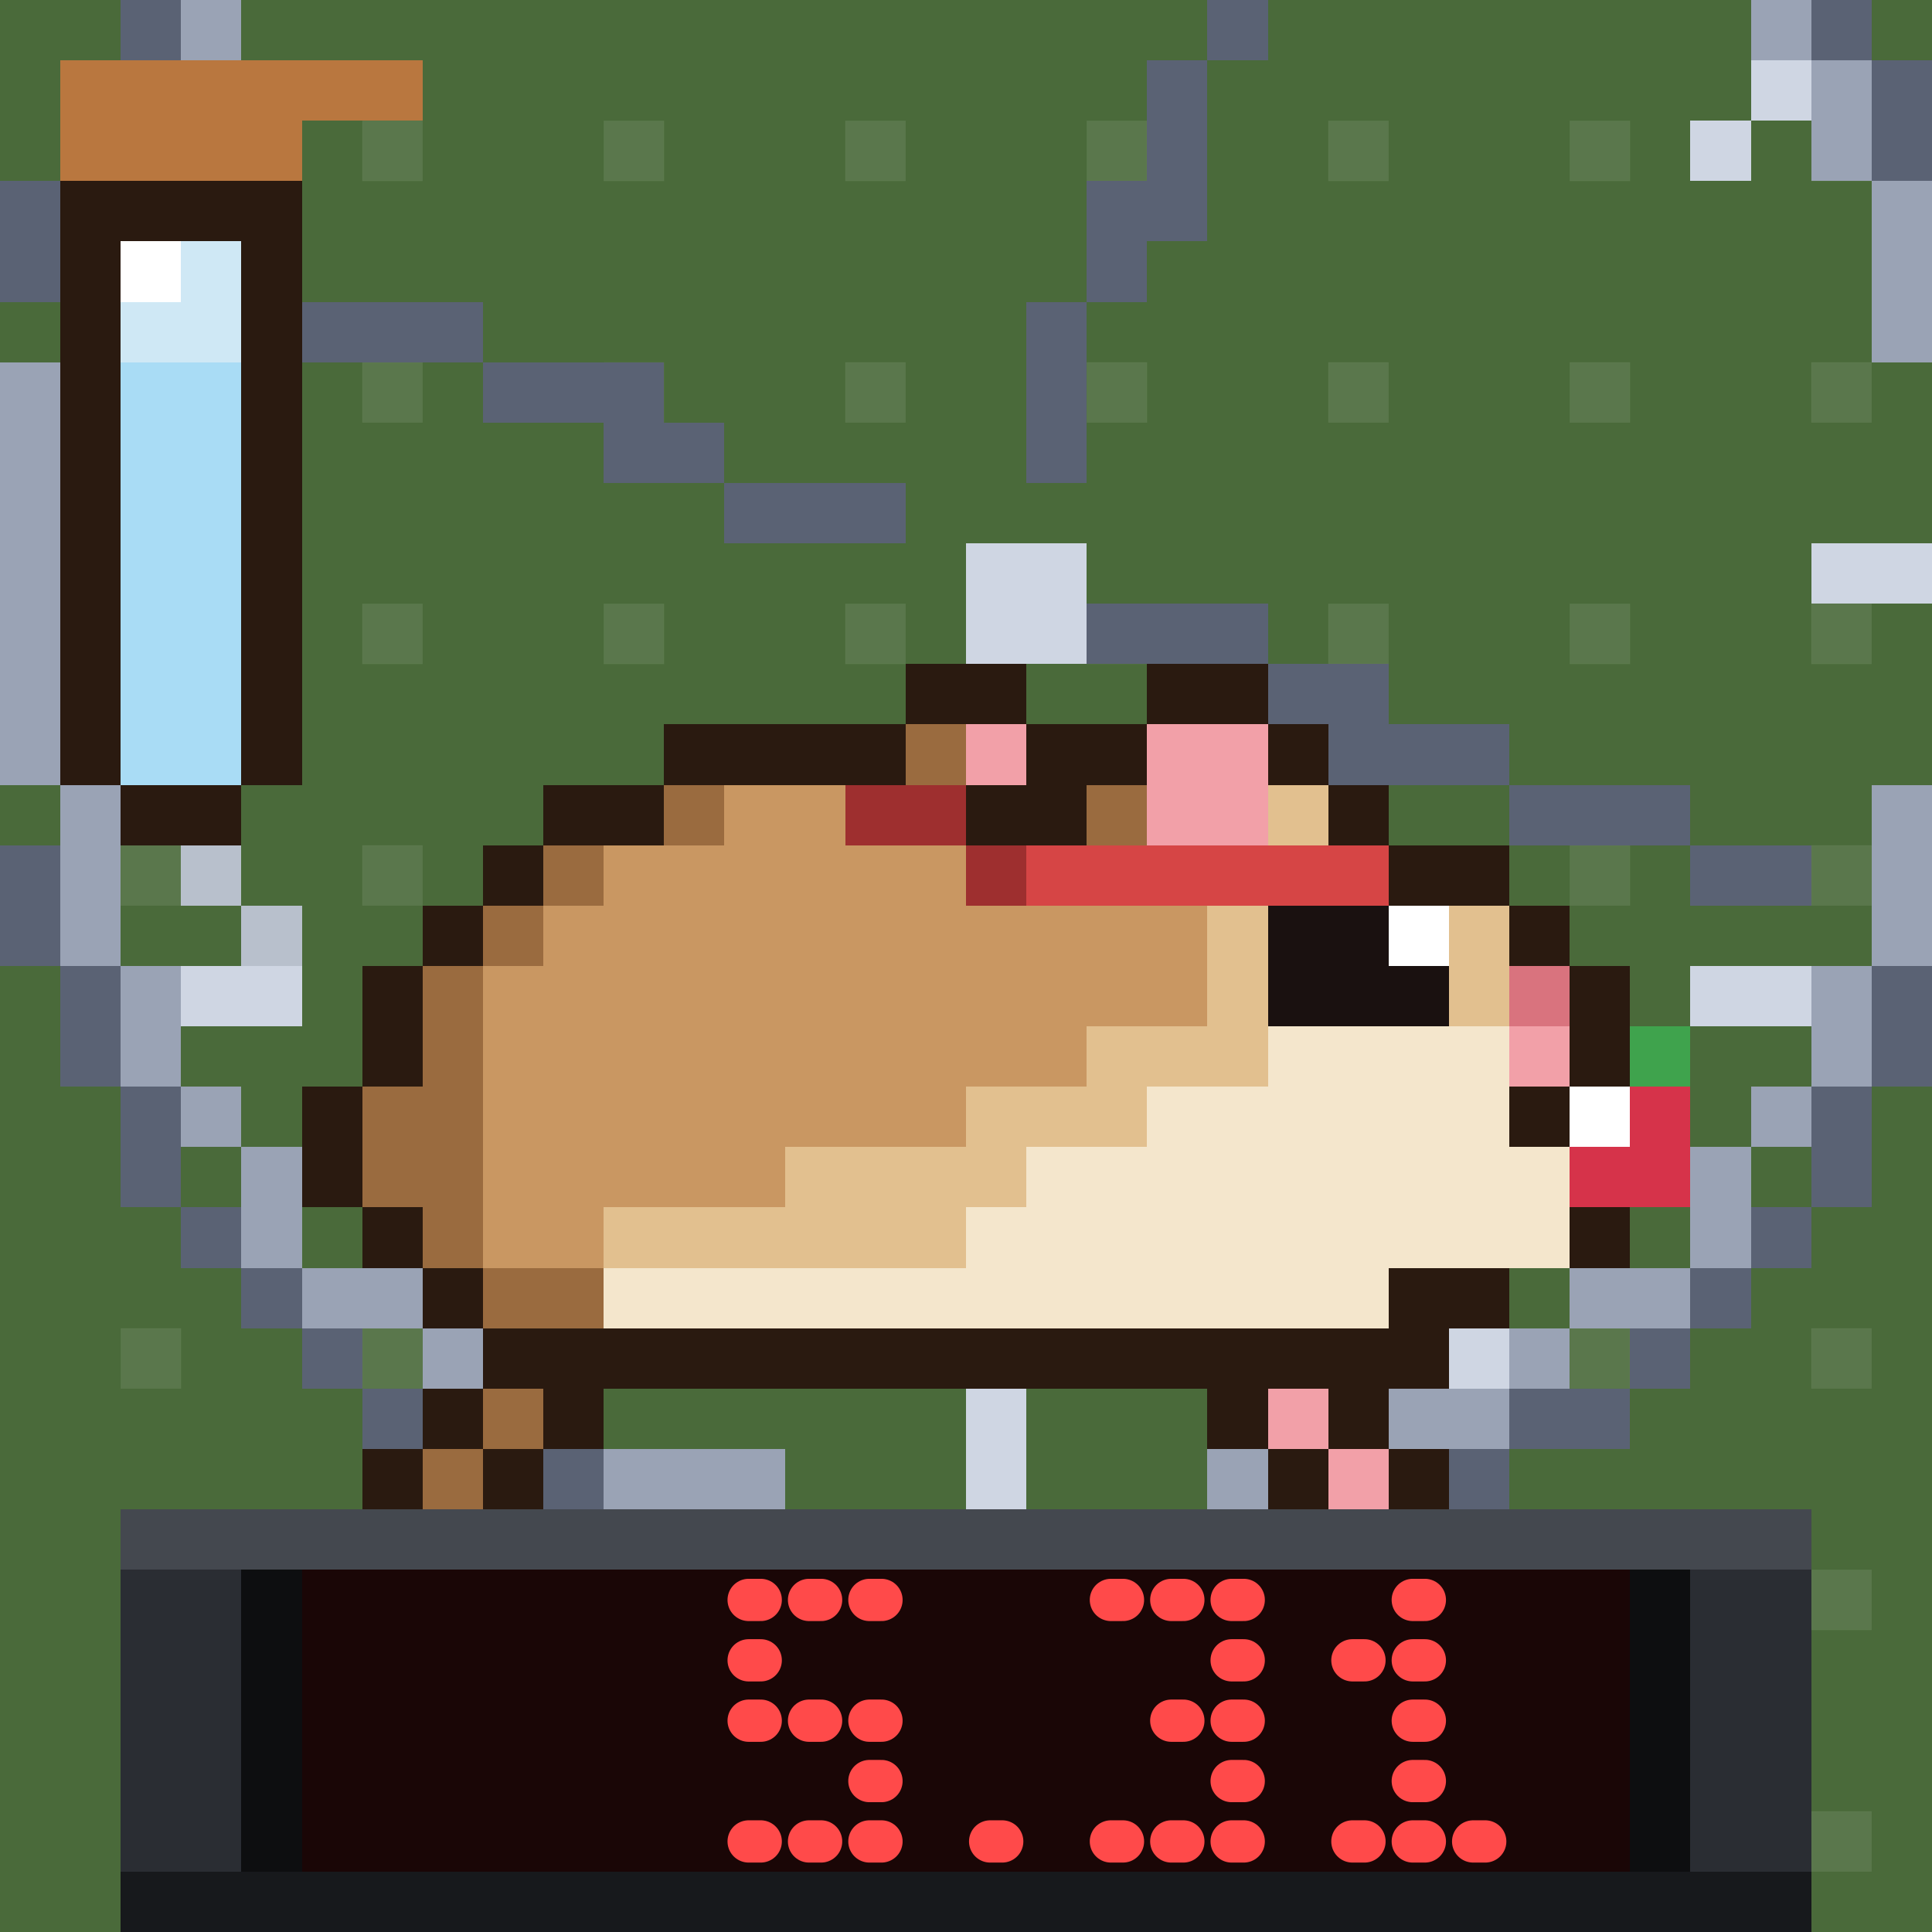
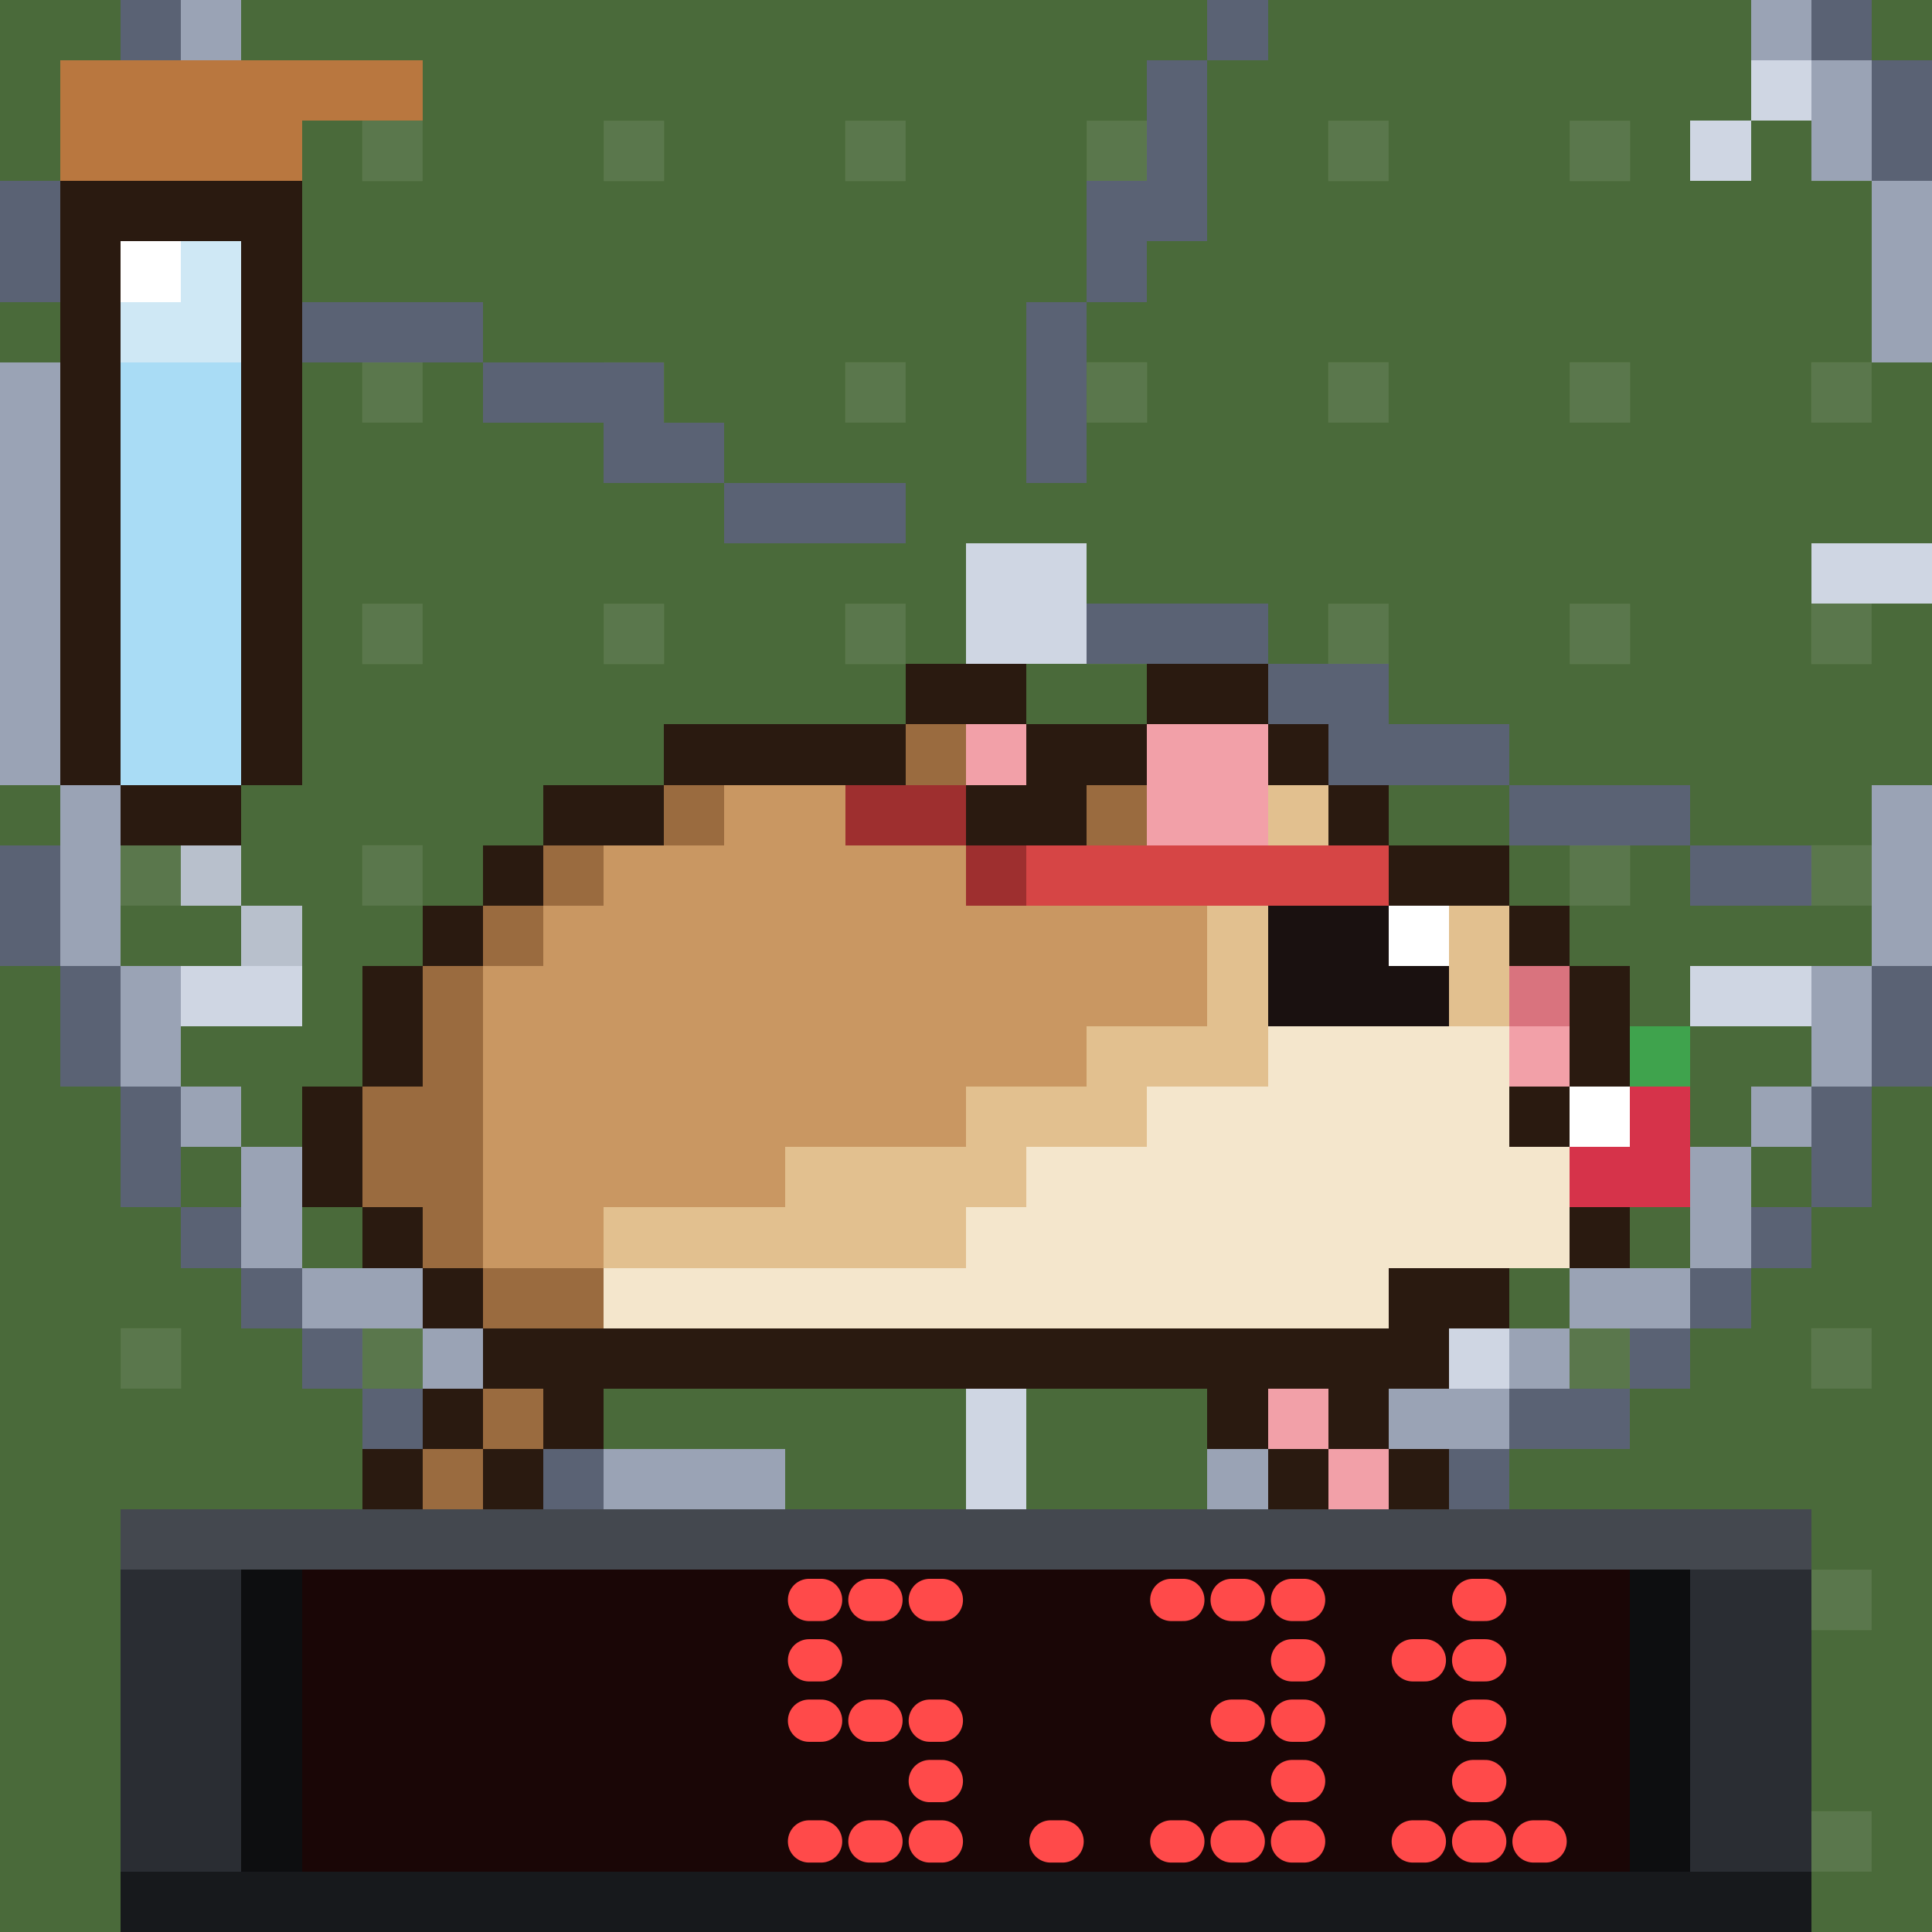
<svg xmlns="http://www.w3.org/2000/svg" viewBox="4 8 32 32" width="480" height="480" shape-rendering="crispEdges">
  <rect width="40" height="40" fill="#4a6a3a" />
  <defs>
    <pattern id="g" width="4" height="4" patternUnits="userSpaceOnUse">
      <rect x="2" y="2" width="1" height="1" fill="#fff" opacity=".09" />
    </pattern>
    <pattern id="v" width="1" height="1" patternUnits="userSpaceOnUse">
      <rect width=".4" height=".4" fill="#14505c" />
    </pattern>
  </defs>
  <rect width="40" height="40" fill="url(#g)" />
  <path stroke="#5a6274" d="M16 0.5h9M14 1.5h2M25 1.5h2M12 2.5h2M27 2.5h2M10 3.5h2M29 3.5h2M9 4.5h1M31 4.5h1M8 5.5h1M32 5.5h1M7 6.5h1M33 6.5h1M6 7.5h1M34 7.5h1M6 8.5h1M34 8.5h1M5 9.5h1M35 9.5h1M5 10.5h1M35 10.5h1M4 11.5h1M36 11.5h1M4 12.5h1M36 12.5h1M3 13.5h1M37 13.5h1M3 14.5h1M37 14.5h1M3 15.5h1M37 15.5h1M3 16.5h1M37 16.5h1M3 17.5h1M37 17.5h1M3 18.5h1M37 18.5h1M3 19.5h1M37 19.5h1M3 20.5h1M37 20.5h1M3 21.5h1M37 21.5h1M4 22.5h1M36 22.5h1M4 23.5h1M36 23.5h1M5 24.5h1M35 24.5h1M5 25.5h1M35 25.5h1M6 26.5h1M34 26.5h1M6 27.5h1M34 27.5h1M7 28.5h1M33 28.5h1M8 29.5h1M32 29.5h1M9 30.5h1M31 30.5h1M10 31.5h2M29 31.5h2M12 32.5h2M27 32.5h2M14 33.5h2M25 33.5h2M16 34.5h9" />
  <path stroke="#9aa3b5" d="M17 1.5h7M14 2.5h3M24 2.5h3M12 3.5h2M27 3.5h2M11 4.5h1M29 4.5h1M9 5.5h2M30 5.5h2M8 6.5h1M32 6.5h1M8 7.5h1M32 7.5h1M7 8.5h1M33 8.5h1M6 9.5h1M34 9.5h1M6 10.5h1M34 10.5h1M5 11.5h1M35 11.5h1M5 12.5h1M35 12.5h1M5 13.5h1M35 13.5h1M4 14.5h1M36 14.5h1M4 15.5h1M36 15.5h1M4 16.5h1M36 16.5h1M4 17.5h1M36 17.5h1M4 18.5h1M36 18.5h1M4 19.5h1M36 19.5h1M4 20.5h1M36 20.5h1M5 21.5h1M35 21.5h1M5 22.5h1M35 22.5h1M5 23.5h1M35 23.5h1M6 24.5h1M34 24.5h1M6 25.5h1M34 25.5h1M7 26.5h1M33 26.5h1M8 27.5h1M32 27.5h1M8 28.5h1M32 28.5h1M9 29.5h2M30 29.5h2M11 30.5h1M29 30.5h1M12 31.5h2M27 31.5h2M14 32.5h3M24 32.5h3M17 33.5h7" />
  <g opacity="1">
    <animate attributeName="opacity" values="1;0;0" dur="700ms" calcMode="discrete" repeatCount="indefinite" />
    <path stroke="#5a6274" d="M25 4.5h1M25 5.5h1M24 6.5h1M24 7.5h1M24 8.5h1M23 9.5h1M23 10.5h1M22 11.5h2M7 12.5h2M22 12.5h1M9 13.5h3M21 13.5h1M12 14.5h3M21 14.5h1M14 15.5h2M21 15.5h1M16 16.5h3M22 18.5h3M19 19.5h1M25 19.5h2M19 20.5h1M26 20.5h3M19 21.5h1M29 21.5h3M18 22.5h1M32 22.5h2M17 23.5h2M17 24.5h1M17 25.5h1M16 26.5h1M16 27.5h1M16 28.5h1M15 29.5h1M15 30.5h1" />
    <path stroke="#cfd6e3" d="M20 2.5h1M20 3.5h1M12 4.5h1M28 4.5h1M13 5.5h1M27 5.5h1M7 9.5h1M33 9.5h1M8 10.5h1M32 10.5h1M5 17.5h2M34 17.5h2M7 24.5h2M32 24.5h2M13 29.5h1M27 29.5h1M13 30.5h1M28 30.5h1M20 31.5h1M20 32.5h1" />
  </g>
  <g opacity="0">
    <animate attributeName="opacity" values="0;1;0" dur="700ms" calcMode="discrete" repeatCount="indefinite" />
    <path stroke="#5a6274" d="M11 6.5h1M12 7.5h1M13 8.5h1M31 8.5h1M14 9.5h1M30 9.5h1M14 10.5h1M29 10.5h1M15 11.5h2M27 11.5h2M16 12.5h1M26 12.5h1M17 13.5h1M25 13.5h2M18 14.5h1M24 14.5h1M18 15.5h2M22 15.5h2M22 16.5h1M18 18.5h1M17 19.5h2M21 19.5h2M16 20.5h1M22 20.5h1M14 21.5h2M23 21.5h1M14 22.5h1M24 22.5h1M12 23.5h2M24 23.5h2M11 24.5h1M26 24.5h1M10 25.5h1M26 25.5h1M9 26.5h1M27 26.5h1M28 27.5h1M29 28.5h1" />
    <path stroke="#cfd6e3" d="M23 2.5h1M15 3.5h1M22 3.5h1M15 4.5h1M29 6.5h2M9 7.5h1M9 8.5h1M33 12.5h2M5 14.5h1M6 15.5h1M34 19.5h1M35 20.5h1M6 22.5h2M31 26.5h1M31 27.5h1M10 28.5h2M25 30.5h1M18 31.5h1M25 31.5h1M17 32.5h1" />
  </g>
  <g opacity="0">
    <animate attributeName="opacity" values="0;0;1" dur="700ms" calcMode="discrete" repeatCount="indefinite" />
    <path stroke="#5a6274" d="M18 4.5h1M18 5.5h1M18 6.5h1M19 7.5h1M19 8.5h1M19 9.5h1M19 10.5h1M19 11.5h1M19 12.5h1M19 13.5h1M20 14.5h1M20 15.5h1M31 15.5h3M24 16.5h7M17 17.5h2M22 17.5h2M10 18.5h7M7 19.5h3M20 19.5h1M20 20.5h1M21 21.5h1M21 22.5h1M21 23.5h1M21 24.5h1M21 25.5h1M21 26.5h1M21 27.5h1M22 28.5h1M22 29.5h1M22 30.5h1" />
    <path stroke="#cfd6e3" d="M17 2.5h1M18 3.5h1M25 3.5h1M25 4.5h1M10 6.5h2M31 7.5h1M31 8.5h1M6 12.5h2M35 14.5h1M34 15.5h1M6 19.5h1M5 20.5h1M33 22.5h2M9 26.5h1M9 27.5h1M29 28.5h2M15 30.5h1M15 31.5h1M22 31.5h1M23 32.5h1" />
  </g>
  <path stroke="#cfd6e3" d="M20 17.5h2M20 18.5h2" />
  <path stroke="#2a1a10" d="M5 11.5h4M5 12.5h1M8 12.5h1M5 13.5h1M8 13.5h1M5 14.5h1M8 14.5h1M5 15.5h1M8 15.5h1M5 16.5h1M8 16.5h1M5 17.5h1M8 17.5h1M5 18.5h1M8 18.5h1M5 19.5h1M8 19.5h1M5 20.5h1M8 20.5h1M6 21.5h2" />
  <path stroke="#ffffff" d="M6 12.5h1" />
  <path stroke="#cfe8f5" d="M7 12.5h1M6 13.5h2" />
  <path stroke="#a9dcf5" d="M6 14.5h2M6 15.5h2M6 16.5h2M6 17.5h2M6 18.5h2M6 19.5h2M6 20.5h2" />
  <path stroke="#b9773f" d="M5 9.5h6M5 10.5h4" />
  <path stroke="#b8c0cc" d="M7 22.5h1M8 23.5h1" />
  <path stroke="#2a1a10" d="M19 19.5h2M23 19.5h2M15 20.5h4M21 20.5h2M25 20.5h1M13 21.5h2M20 21.5h2M26 21.5h1M12 22.5h1M27 22.5h2M11 23.5h1M29 23.5h1M10 24.5h1M30 24.5h1M10 25.5h1M30 25.5h1M9 26.5h1M29 26.5h2M9 27.5h1M30 27.5h1M10 28.5h1M30 28.5h1M11 29.5h1M27 29.5h2M12 30.5h16" />
  <path stroke="#9a6b3f" d="M19 20.5h1M15 21.5h1M22 21.5h1M13 22.5h1M12 23.5h1M11 24.5h1M11 25.5h1M10 26.5h2M10 27.5h2M11 28.5h1M12 29.5h2" />
  <path stroke="#c99762" d="M16 21.5h4M14 22.5h10M13 23.5h11M12 24.5h12M12 25.5h10M12 26.5h8M12 27.5h5M12 28.5h2" />
  <path stroke="#e2c08f" d="M25 21.5h1M24 22.5h3M24 23.5h1M28 23.5h1M24 24.5h1M28 24.5h1M22 25.5h3M20 26.5h3M17 27.5h4M14 28.5h6" />
  <path stroke="#f4e6cc" d="M25 25.5h4M23 26.5h6M21 27.5h9M20 28.5h10M14 29.5h13" />
  <path stroke="#f2a0a8" d="M20 20.5h1M23 20.5h2M23 21.5h2M29 25.5h1" />
  <path stroke="#1a1110" d="M25 23.5h2M25 24.5h3" />
  <path stroke="#ffffff" d="M27 23.5h1" />
  <path stroke="#d9737e" d="M29 24.5h1" />
  <g opacity="1">
    <animate attributeName="opacity" values="1;0" dur="466ms" calcMode="discrete" repeatCount="indefinite" />
    <path stroke="#2a1a10" d="M11 31.5h1M13 31.5h1M24 31.5h1M26 31.5h1M10 32.5h1M12 32.5h1M25 32.5h1M27 32.5h1" />
    <path stroke="#9a6b3f" d="M12 31.5h1M11 32.5h1" />
    <path stroke="#f2a0a8" d="M25 31.5h1M26 32.5h1" />
  </g>
  <g opacity="0">
    <animate attributeName="opacity" values="0;1" dur="466ms" calcMode="discrete" repeatCount="indefinite" />
    <path stroke="#2a1a10" d="M13 31.5h1M15 31.5h1M21 31.5h1M23 31.5h1M14 32.5h2M23 32.5h1" />
    <path stroke="#9a6b3f" d="M14 31.5h1" />
    <path stroke="#f2a0a8" d="M22 31.5h1M22 32.5h1" />
  </g>
  <path stroke="#ffffff" d="M30 26.5h1" />
  <path stroke="#3fa34d" d="M31 25.5h1" />
  <path stroke="#d6334a" d="M31 26.5h1M30 27.5h2" />
  <g opacity="1">
    <animate attributeName="opacity" values="1;0" dur="466ms" calcMode="discrete" repeatCount="indefinite" />
    <path stroke="#d64545" d="M21 22.5h6" />
    <path stroke="#9e2f2f" d="M18 21.5h2M20 22.5h1" />
  </g>
  <g opacity="0">
    <animate attributeName="opacity" values="0;1" dur="466ms" calcMode="discrete" repeatCount="indefinite" />
    <path stroke="#d64545" d="M21 22.5h6" />
    <path stroke="#9e2f2f" d="M20 22.5h1M18 23.5h2" />
  </g>
  <rect x="6" y="33" width="28" height="7" fill="#2a2d33" />
  <rect x="6" y="33" width="28" height="1" fill="#44484f" />
  <rect x="6" y="39" width="28" height="1" fill="#17191c" />
  <rect x="8" y="34" width="24" height="5" fill="#0d0e10" />
  <rect x="9" y="34" width="22" height="5" fill="#1a0606" />
-   <path stroke="#ff4a4a" stroke-width=".7" stroke-linecap="round" shape-rendering="auto" d="M16.4 34.5h.2M17.4 34.5h.2M18.4 34.5h.2M16.4 35.5h.2M16.4 36.5h.2M17.4 36.5h.2M18.4 36.5h.2M18.4 37.5h.2M16.4 38.5h.2M17.4 38.5h.2M18.4 38.5h.2M20.4 38.5h.2M22.4 34.5h.2M23.4 34.5h.2M24.4 34.5h.2M24.4 35.5h.2M23.4 36.5h.2M24.4 36.5h.2M24.4 37.5h.2M22.4 38.5h.2M23.4 38.5h.2M24.4 38.5h.2M27.4 34.5h.2M26.4 35.5h.2M27.4 35.5h.2M27.4 36.5h.2M27.4 37.5h.2M26.4 38.5h.2M27.4 38.5h.2M28.4 38.5h.2" />
+   <path stroke="#ff4a4a" stroke-width=".7" stroke-linecap="round" shape-rendering="auto" d="M17.4 34.5h.2M18.4 34.5h.2M19.4 34.5h.2M17.4 35.5h.2M17.4 36.5h.2M18.4 36.5h.2M19.4 36.5h.2M19.4 37.5h.2M17.4 38.5h.2M18.4 38.5h.2M19.4 38.5h.2M21.4 38.5h.2M23.4 34.5h.2M24.4 34.5h.2M25.4 34.5h.2M25.4 35.5h.2M24.4 36.5h.2M25.4 36.5h.2M25.4 37.5h.2M23.4 38.5h.2M24.4 38.5h.2M25.4 38.5h.2M28.4 34.5h.2M27.4 35.5h.2M28.4 35.5h.2M28.4 36.5h.2M28.4 37.5h.2M27.4 38.5h.2M28.4 38.5h.2M29.4 38.5h.2" />
</svg>
